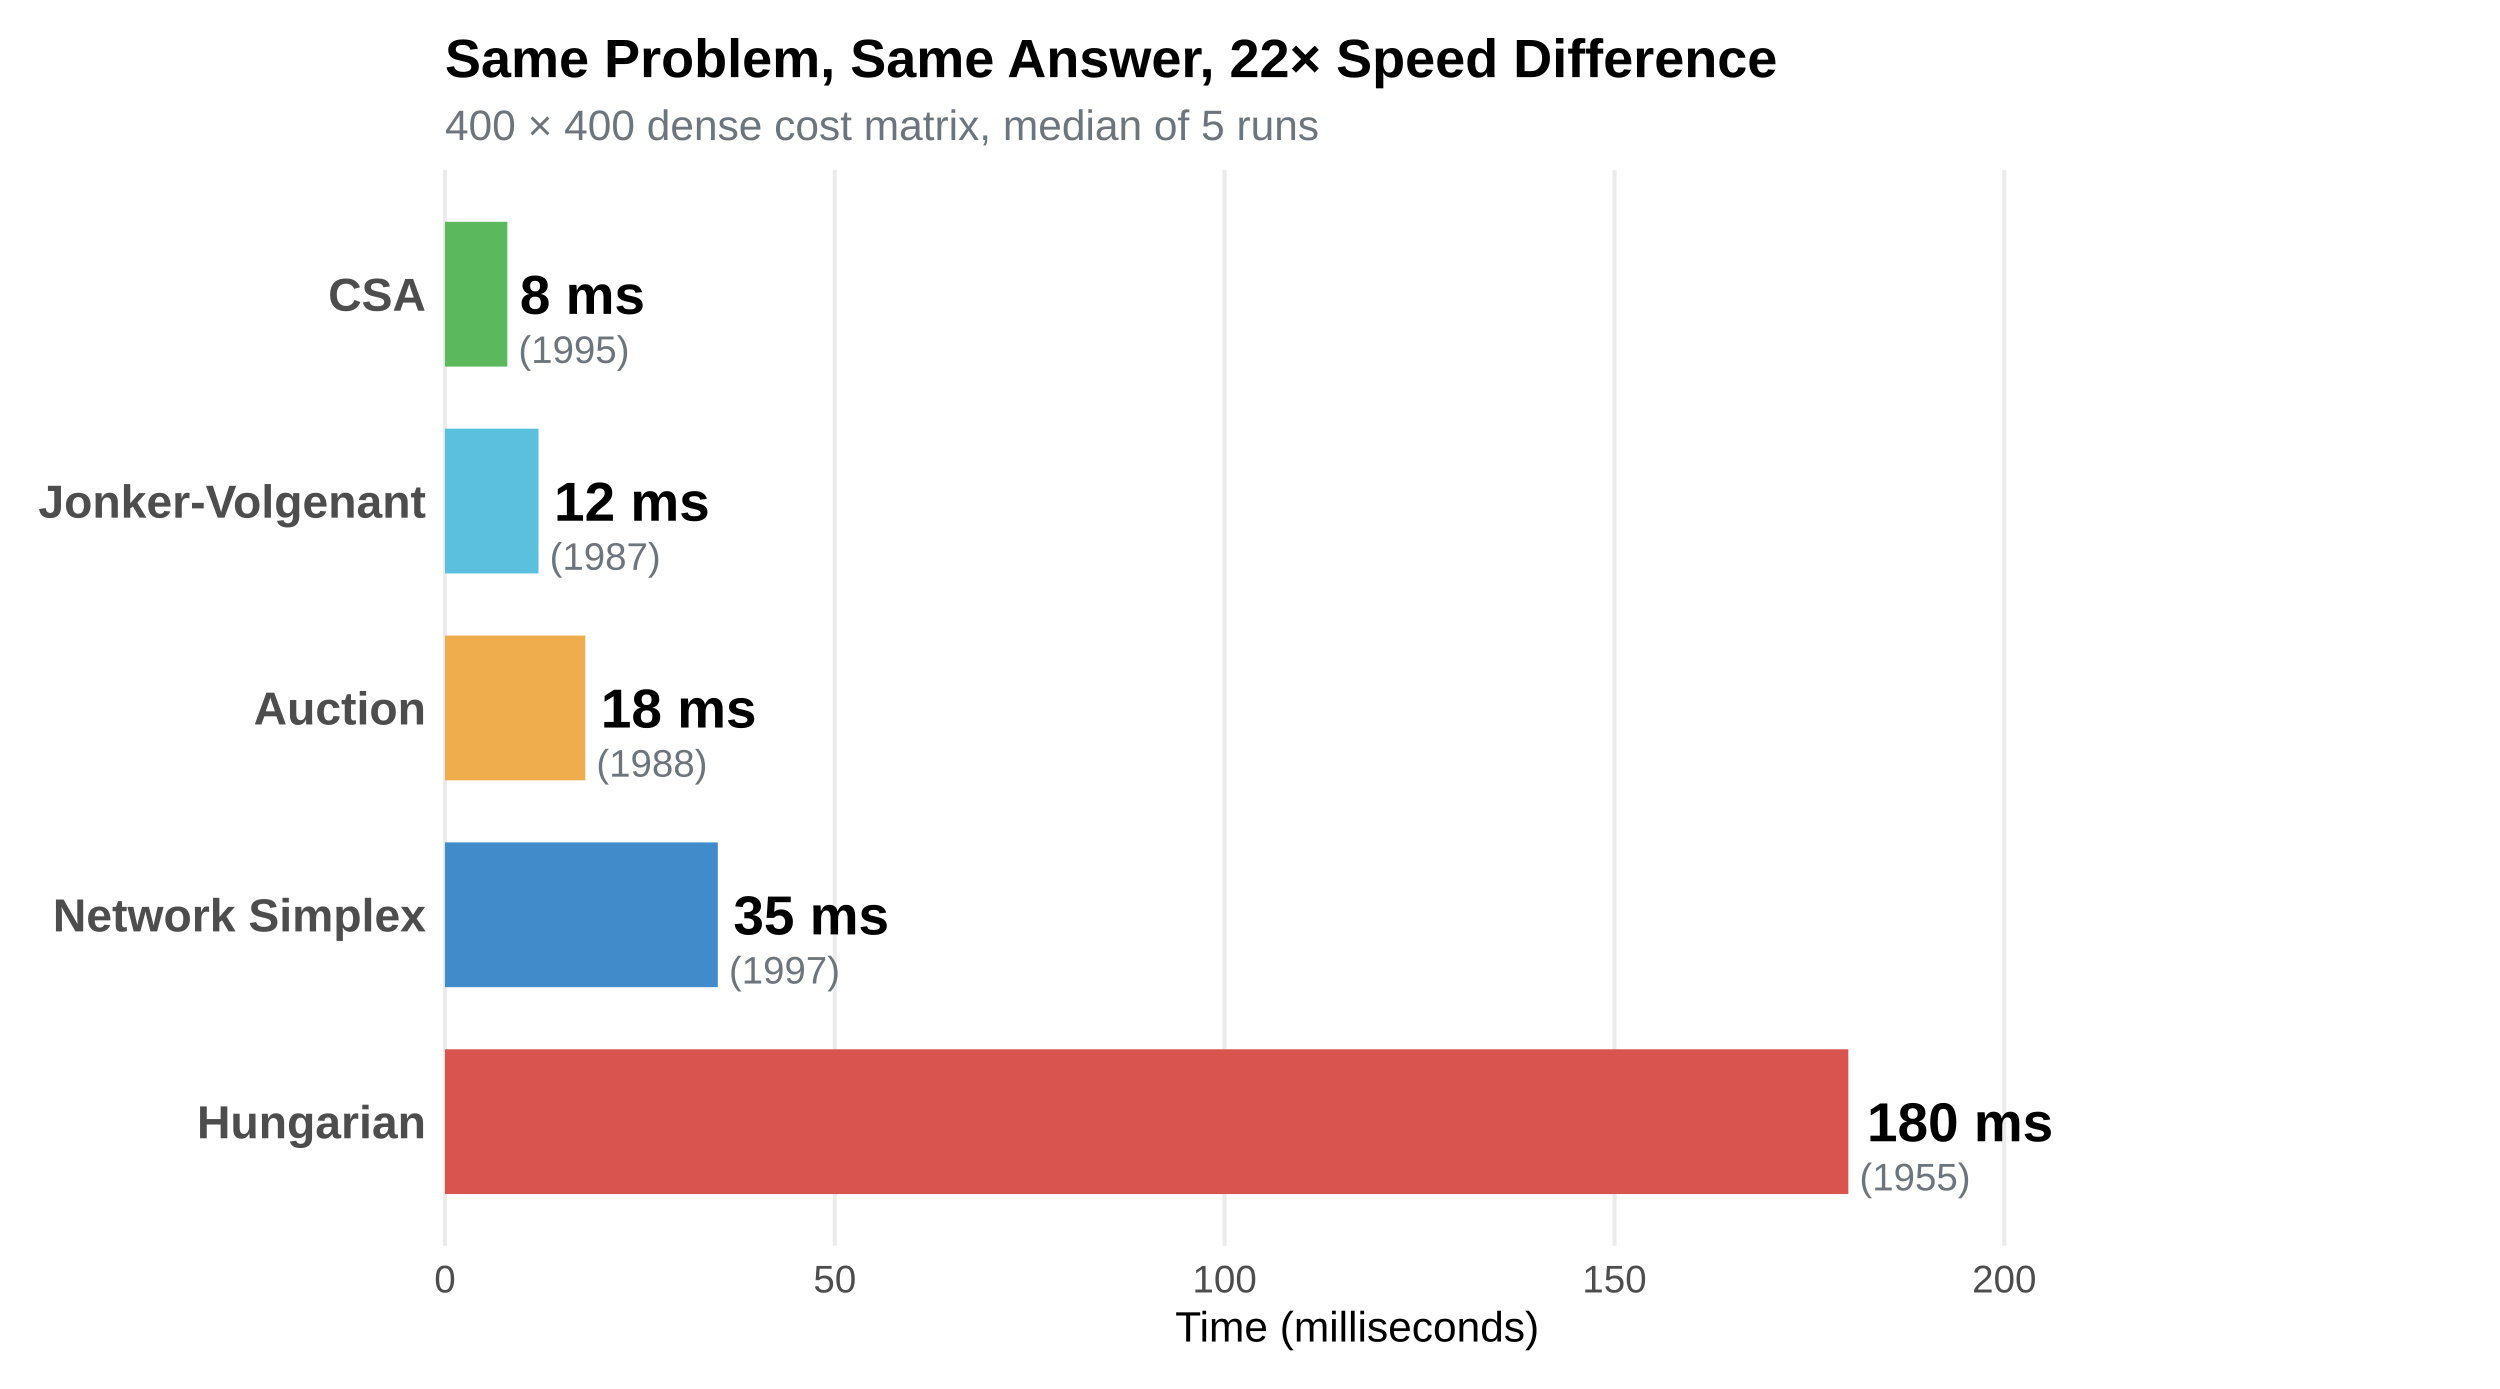
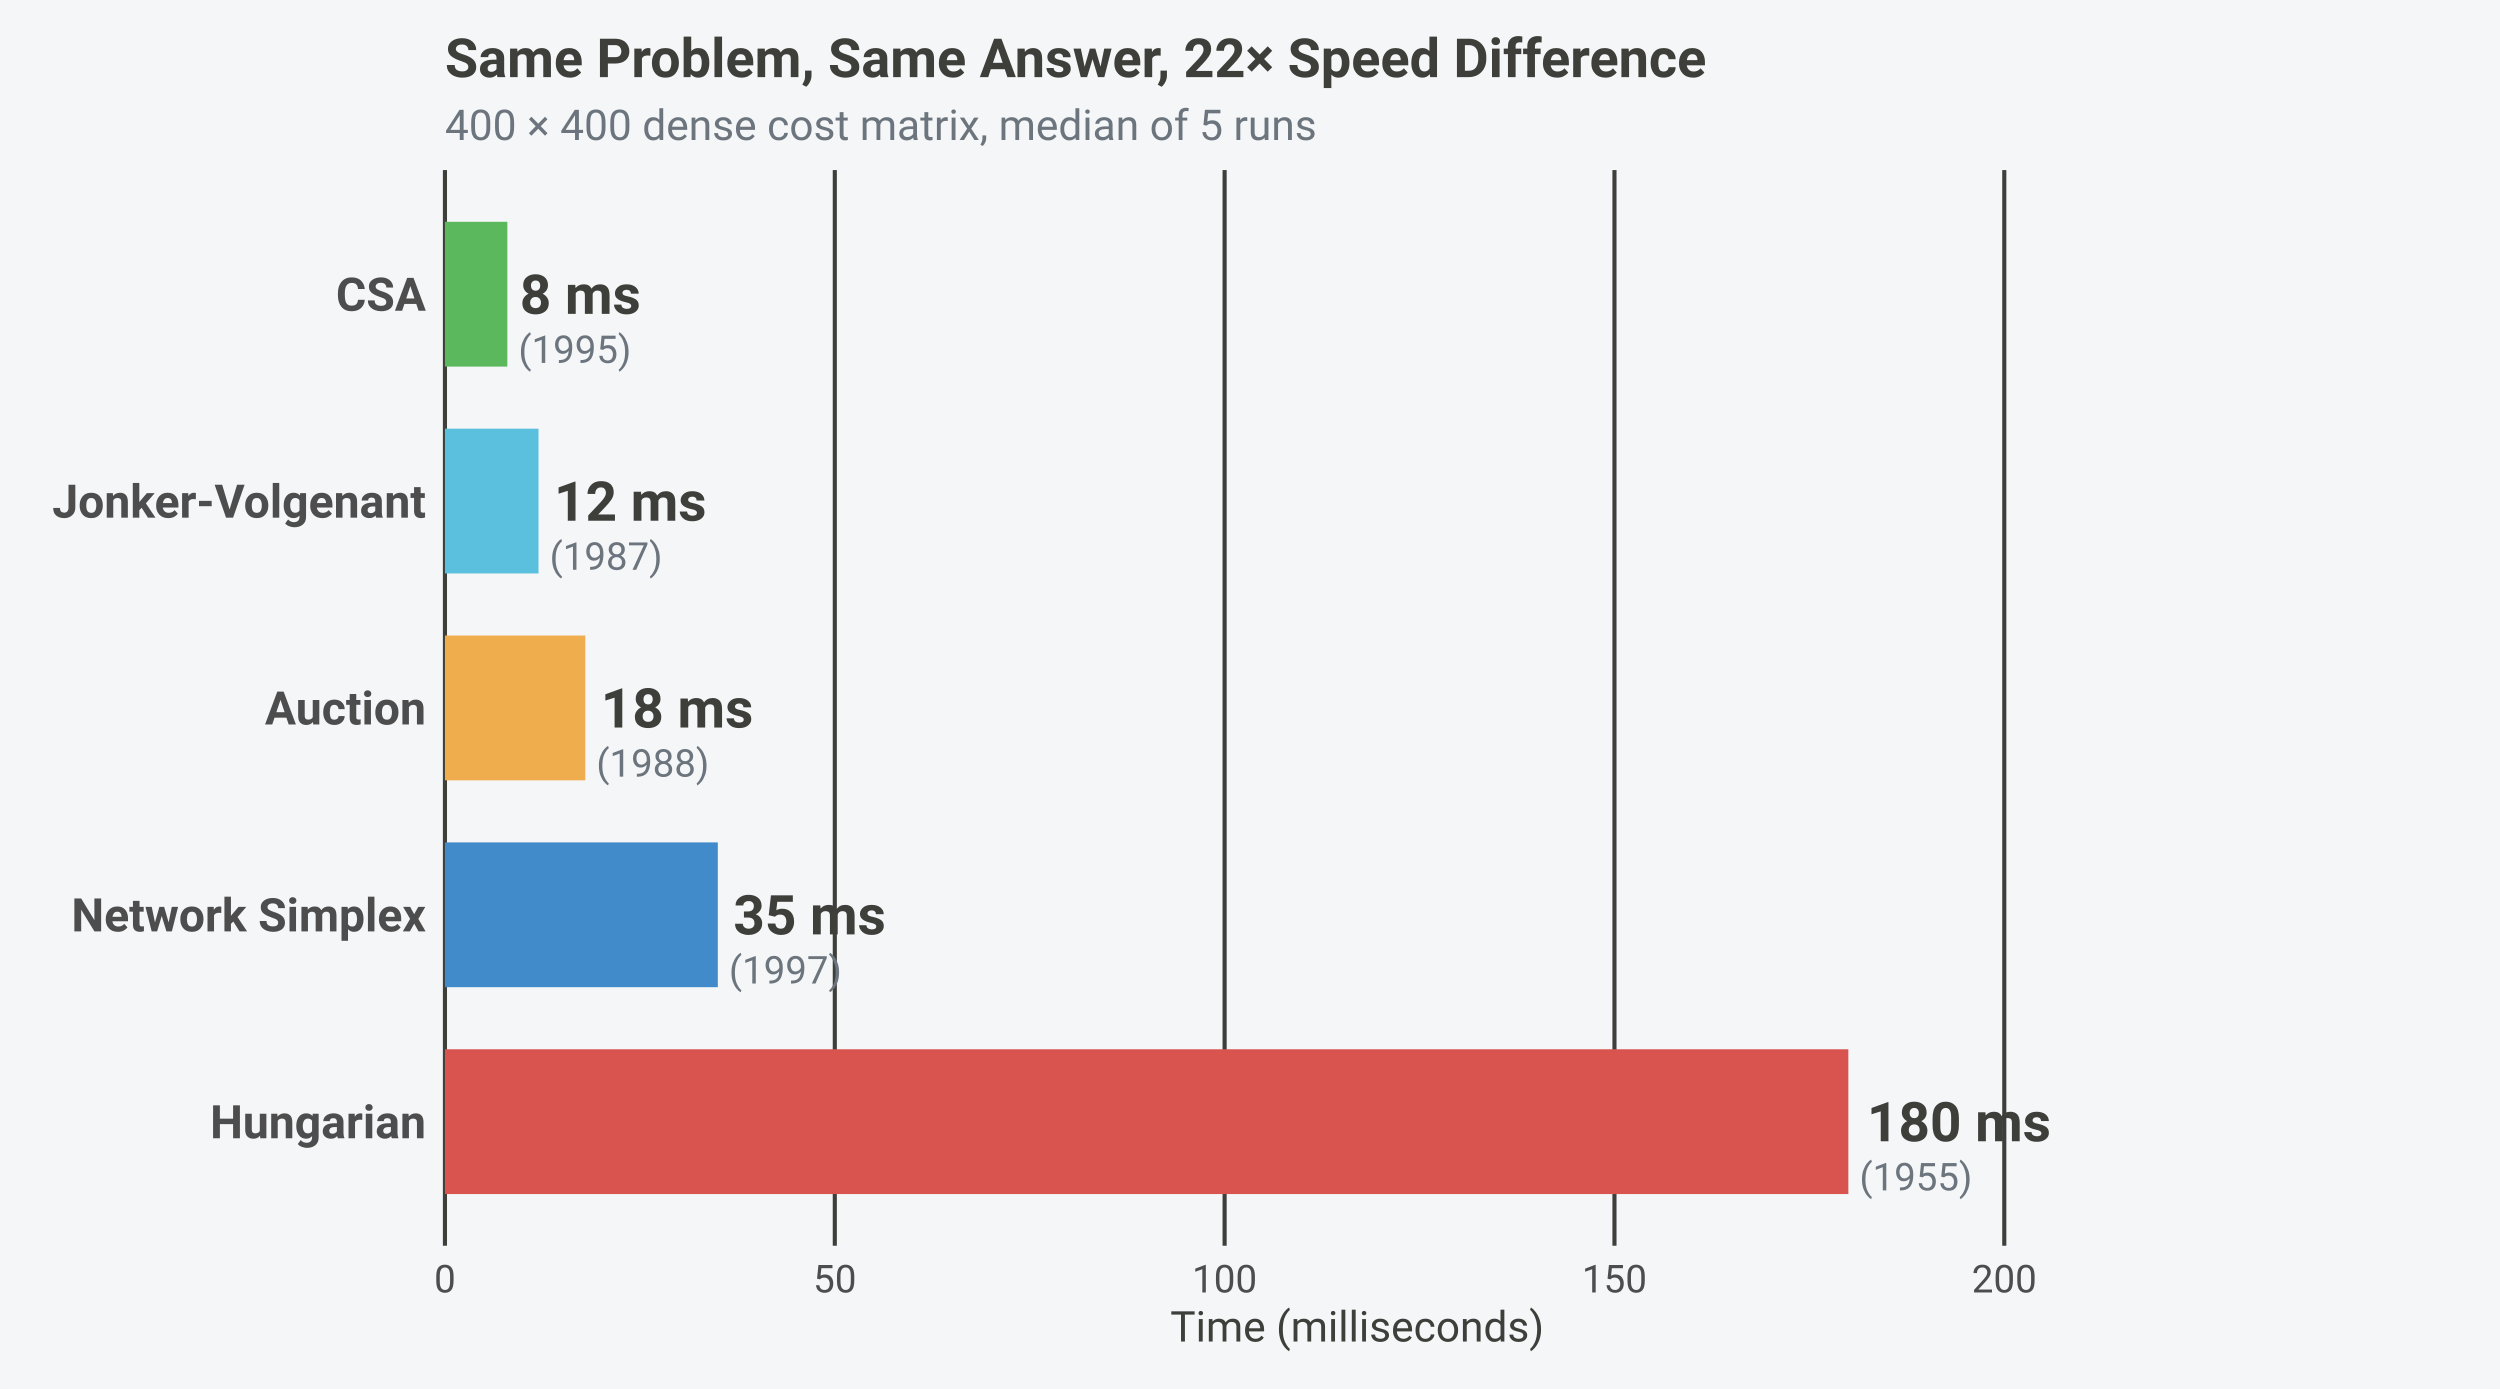
<svg xmlns="http://www.w3.org/2000/svg" width="648.00pt" height="360.00pt" viewBox="0 0 648.00 360.00">
  <g class="svglite">
    <defs>
      <style type="text/css">
-     .svglite line, .svglite polyline, .svglite polygon, .svglite path, .svglite rect, .svglite circle {
+     /* theme-aware-processed */
+     .svglite line, .svglite polyline, .svglite polygon, .svglite path, .svglite circle {
      fill: none;
-       stroke: #000000;
+       stroke: #3E3F3A;
+       stroke-linecap: round;
+       stroke-linejoin: round;
+       stroke-miterlimit: 10.00;
+     }
+     .svglite &gt; g &gt; rect {
+       fill: none;
+       stroke: #3E3F3A;
      stroke-linecap: round;
      stroke-linejoin: round;
      stroke-miterlimit: 10.00;
    }
    .svglite text {
      white-space: pre;
+       fill: #3E3F3A;
    }
    .svglite g.glyphgroup path {
      fill: inherit;
      stroke: none;
    }
  </style>
    </defs>
    <rect width="100%" height="100%" style="stroke: none; fill: #F5F6F8;" />
    <defs>
      <clipPath id="cpMC4wMHw2NDguMDB8MC4wMHwzNjAuMDA=">
        <rect x="0.00" y="0.00" width="648.00" height="360.00" />
      </clipPath>
    </defs>
    <g clip-path="url(#cpMC4wMHw2NDguMDB8MC4wMHwzNjAuMDA=)">
-       <rect x="0.00" y="0" width="648.00" height="360.00" style="stroke-width: 1.07; stroke: none; fill: #FFFFFF;" />
-       <polyline points="115.33,322.90 115.33,44.08 " style="stroke-width: 1.07; stroke: #EBEBEB; stroke-linecap: butt;" />
-       <polyline points="216.38,322.90 216.38,44.08 " style="stroke-width: 1.07; stroke: #EBEBEB; stroke-linecap: butt;" />
-       <polyline points="317.42,322.90 317.42,44.08 " style="stroke-width: 1.07; stroke: #EBEBEB; stroke-linecap: butt;" />
-       <polyline points="418.47,322.90 418.47,44.08 " style="stroke-width: 1.07; stroke: #EBEBEB; stroke-linecap: butt;" />
-       <polyline points="519.51,322.90 519.51,44.08 " style="stroke-width: 1.07; stroke: #EBEBEB; stroke-linecap: butt;" />
+       <rect rx="4" x="0.00" y="0" width="648.00" height="360.00" style="stroke-width: 1.07; stroke: none; fill: #F5F6F8;" />
+       <polyline points="115.33,322.90 115.33,44.08 " style="stroke-width: 1.07; stroke: #3E3F3A; stroke-linecap: butt;" />
+       <polyline points="216.38,322.90 216.38,44.08 " style="stroke-width: 1.07; stroke: #3E3F3A; stroke-linecap: butt;" />
+       <polyline points="317.42,322.90 317.42,44.08 " style="stroke-width: 1.07; stroke: #3E3F3A; stroke-linecap: butt;" />
+       <polyline points="418.47,322.90 418.47,44.08 " style="stroke-width: 1.07; stroke: #3E3F3A; stroke-linecap: butt;" />
+       <polyline points="519.51,322.90 519.51,44.08 " style="stroke-width: 1.07; stroke: #3E3F3A; stroke-linecap: butt;" />
      <rect x="115.33" y="271.97" width="363.76" height="37.53" style="stroke-width: 1.07; stroke: none; stroke-linecap: butt; stroke-linejoin: miter; fill: #D9534F;" />
      <rect x="115.33" y="111.11" width="24.25" height="37.53" style="stroke-width: 1.07; stroke: none; stroke-linecap: butt; stroke-linejoin: miter; fill: #5BC0DE;" />
      <rect x="115.33" y="164.73" width="36.38" height="37.53" style="stroke-width: 1.07; stroke: none; stroke-linecap: butt; stroke-linejoin: miter; fill: #F0AD4E;" />
      <rect x="115.33" y="57.49" width="16.17" height="37.53" style="stroke-width: 1.07; stroke: none; stroke-linecap: butt; stroke-linejoin: miter; fill: #5CB85C;" />
      <rect x="115.33" y="218.35" width="70.73" height="37.53" style="stroke-width: 1.07; stroke: none; stroke-linecap: butt; stroke-linejoin: miter; fill: #428BCA;" />
-       <text x="483.92" y="295.82" style="font-size: 14.23px; font-weight: bold; font-family: &quot;Arial&quot;;" textLength="48.22px" lengthAdjust="spacingAndGlyphs">180 ms</text>
-       <text x="143.61" y="134.97" style="font-size: 14.23px; font-weight: bold; font-family: &quot;Arial&quot;;" textLength="40.31px" lengthAdjust="spacingAndGlyphs">12 ms</text>
-       <text x="155.74" y="188.58" style="font-size: 14.23px; font-weight: bold; font-family: &quot;Arial&quot;;" textLength="40.31px" lengthAdjust="spacingAndGlyphs">18 ms</text>
-       <text x="134.74" y="81.35" style="font-size: 14.23px; font-weight: bold; font-family: &quot;Arial&quot;;" textLength="32.41px" lengthAdjust="spacingAndGlyphs">8 ms</text>
-       <text x="190.09" y="242.20" style="font-size: 14.23px; font-weight: bold; font-family: &quot;Arial&quot;;" textLength="40.31px" lengthAdjust="spacingAndGlyphs">35 ms</text>
-       <text x="481.97" y="308.55" style="font-size: 9.96px;fill: #6C757D; font-family: &quot;Arial&quot;;" textLength="28.75px" lengthAdjust="spacingAndGlyphs">(1955)</text>
-       <text x="142.46" y="147.69" style="font-size: 9.96px;fill: #6C757D; font-family: &quot;Arial&quot;;" textLength="28.75px" lengthAdjust="spacingAndGlyphs">(1987)</text>
-       <text x="154.58" y="201.31" style="font-size: 9.96px;fill: #6C757D; font-family: &quot;Arial&quot;;" textLength="28.75px" lengthAdjust="spacingAndGlyphs">(1988)</text>
-       <text x="134.37" y="94.08" style="font-size: 9.96px;fill: #6C757D; font-family: &quot;Arial&quot;;" textLength="28.75px" lengthAdjust="spacingAndGlyphs">(1995)</text>
-       <text x="188.94" y="254.93" style="font-size: 9.96px;fill: #6C757D; font-family: &quot;Arial&quot;;" textLength="28.75px" lengthAdjust="spacingAndGlyphs">(1997)</text>
-       <text x="110.40" y="295.03" text-anchor="end" style="font-size: 12.00px; font-weight: bold;fill: #4D4D4D; font-family: &quot;Arial&quot;;" textLength="59.33px" lengthAdjust="spacingAndGlyphs">Hungarian</text>
-       <text x="110.40" y="241.41" text-anchor="end" style="font-size: 12.00px; font-weight: bold;fill: #4D4D4D; font-family: &quot;Arial&quot;;" textLength="96.67px" lengthAdjust="spacingAndGlyphs">Network Simplex</text>
-       <text x="110.40" y="187.79" text-anchor="end" style="font-size: 12.00px; font-weight: bold;fill: #4D4D4D; font-family: &quot;Arial&quot;;" textLength="44.66px" lengthAdjust="spacingAndGlyphs">Auction</text>
-       <text x="110.40" y="134.17" text-anchor="end" style="font-size: 12.00px; font-weight: bold;fill: #4D4D4D; font-family: &quot;Arial&quot;;" textLength="100.44px" lengthAdjust="spacingAndGlyphs">Jonker-Volgenant</text>
-       <text x="110.40" y="80.55" text-anchor="end" style="font-size: 12.00px; font-weight: bold;fill: #4D4D4D; font-family: &quot;Arial&quot;;" textLength="25.34px" lengthAdjust="spacingAndGlyphs">CSA</text>
-       <text x="115.33" y="335.00" text-anchor="middle" style="font-size: 10.00px;fill: #4D4D4D; font-family: &quot;Arial&quot;;" textLength="5.56px" lengthAdjust="spacingAndGlyphs">0</text>
-       <text x="216.38" y="335.00" text-anchor="middle" style="font-size: 10.00px;fill: #4D4D4D; font-family: &quot;Arial&quot;;" textLength="11.12px" lengthAdjust="spacingAndGlyphs">50</text>
-       <text x="317.42" y="335.00" text-anchor="middle" style="font-size: 10.00px;fill: #4D4D4D; font-family: &quot;Arial&quot;;" textLength="16.69px" lengthAdjust="spacingAndGlyphs">100</text>
-       <text x="418.47" y="335.00" text-anchor="middle" style="font-size: 10.00px;fill: #4D4D4D; font-family: &quot;Arial&quot;;" textLength="16.69px" lengthAdjust="spacingAndGlyphs">150</text>
-       <text x="519.51" y="335.00" text-anchor="middle" style="font-size: 10.00px;fill: #4D4D4D; font-family: &quot;Arial&quot;;" textLength="16.69px" lengthAdjust="spacingAndGlyphs">200</text>
-       <text x="351.78" y="347.72" text-anchor="middle" style="font-size: 11.00px; font-family: &quot;Arial&quot;;" textLength="94.31px" lengthAdjust="spacingAndGlyphs">Time (milliseconds)</text>
-       <text x="115.33" y="36.29" style="font-size: 11.00px;fill: #6C757D; font-family: &quot;Arial&quot;;" textLength="226.73px" lengthAdjust="spacingAndGlyphs">400 × 400 dense cost matrix, median of 5 runs</text>
-       <text x="115.33" y="19.99" style="font-size: 14.00px; font-weight: bold; font-family: &quot;Arial&quot;;" textLength="345.31px" lengthAdjust="spacingAndGlyphs">Same Problem, Same Answer, 22× Speed Difference</text>
+       <text class="preserve-color" x="483.92" y="295.82" style="font-size: 14.23px; font-weight: bold; font-family: &quot;Roboto&quot;, -apple-system, BlinkMacSystemFont, &quot;Segoe UI&quot;, system-ui, sans-serif;" textLength="48.22px" lengthAdjust="spacingAndGlyphs">180 ms</text>
+       <text class="preserve-color" x="143.61" y="134.97" style="font-size: 14.23px; font-weight: bold; font-family: &quot;Roboto&quot;, -apple-system, BlinkMacSystemFont, &quot;Segoe UI&quot;, system-ui, sans-serif;" textLength="40.31px" lengthAdjust="spacingAndGlyphs">12 ms</text>
+       <text class="preserve-color" x="155.74" y="188.58" style="font-size: 14.23px; font-weight: bold; font-family: &quot;Roboto&quot;, -apple-system, BlinkMacSystemFont, &quot;Segoe UI&quot;, system-ui, sans-serif;" textLength="40.31px" lengthAdjust="spacingAndGlyphs">18 ms</text>
+       <text class="preserve-color" x="134.74" y="81.35" style="font-size: 14.23px; font-weight: bold; font-family: &quot;Roboto&quot;, -apple-system, BlinkMacSystemFont, &quot;Segoe UI&quot;, system-ui, sans-serif;" textLength="32.41px" lengthAdjust="spacingAndGlyphs">8 ms</text>
+       <text class="preserve-color" x="190.09" y="242.20" style="font-size: 14.23px; font-weight: bold; font-family: &quot;Roboto&quot;, -apple-system, BlinkMacSystemFont, &quot;Segoe UI&quot;, system-ui, sans-serif;" textLength="40.31px" lengthAdjust="spacingAndGlyphs">35 ms</text>
+       <text class="preserve-color" x="481.97" y="308.55" style="font-size: 9.96px;fill: #6C757D; font-family: &quot;Roboto&quot;, -apple-system, BlinkMacSystemFont, &quot;Segoe UI&quot;, system-ui, sans-serif;" textLength="28.75px" lengthAdjust="spacingAndGlyphs">(1955)</text>
+       <text class="preserve-color" x="142.46" y="147.69" style="font-size: 9.96px;fill: #6C757D; font-family: &quot;Roboto&quot;, -apple-system, BlinkMacSystemFont, &quot;Segoe UI&quot;, system-ui, sans-serif;" textLength="28.75px" lengthAdjust="spacingAndGlyphs">(1987)</text>
+       <text class="preserve-color" x="154.58" y="201.31" style="font-size: 9.96px;fill: #6C757D; font-family: &quot;Roboto&quot;, -apple-system, BlinkMacSystemFont, &quot;Segoe UI&quot;, system-ui, sans-serif;" textLength="28.75px" lengthAdjust="spacingAndGlyphs">(1988)</text>
+       <text class="preserve-color" x="134.37" y="94.08" style="font-size: 9.96px;fill: #6C757D; font-family: &quot;Roboto&quot;, -apple-system, BlinkMacSystemFont, &quot;Segoe UI&quot;, system-ui, sans-serif;" textLength="28.75px" lengthAdjust="spacingAndGlyphs">(1995)</text>
+       <text class="preserve-color" x="188.94" y="254.93" style="font-size: 9.96px;fill: #6C757D; font-family: &quot;Roboto&quot;, -apple-system, BlinkMacSystemFont, &quot;Segoe UI&quot;, system-ui, sans-serif;" textLength="28.75px" lengthAdjust="spacingAndGlyphs">(1997)</text>
+       <text class="preserve-color" x="110.40" y="295.03" text-anchor="end" style="font-size: 12.00px; font-weight: bold;fill: #4D4D4D; font-family: &quot;Roboto&quot;, -apple-system, BlinkMacSystemFont, &quot;Segoe UI&quot;, system-ui, sans-serif;" textLength="59.33px" lengthAdjust="spacingAndGlyphs">Hungarian</text>
+       <text class="preserve-color" x="110.40" y="241.41" text-anchor="end" style="font-size: 12.00px; font-weight: bold;fill: #4D4D4D; font-family: &quot;Roboto&quot;, -apple-system, BlinkMacSystemFont, &quot;Segoe UI&quot;, system-ui, sans-serif;" textLength="96.67px" lengthAdjust="spacingAndGlyphs">Network Simplex</text>
+       <text class="preserve-color" x="110.40" y="187.79" text-anchor="end" style="font-size: 12.00px; font-weight: bold;fill: #4D4D4D; font-family: &quot;Roboto&quot;, -apple-system, BlinkMacSystemFont, &quot;Segoe UI&quot;, system-ui, sans-serif;" textLength="44.66px" lengthAdjust="spacingAndGlyphs">Auction</text>
+       <text class="preserve-color" x="110.40" y="134.17" text-anchor="end" style="font-size: 12.00px; font-weight: bold;fill: #4D4D4D; font-family: &quot;Roboto&quot;, -apple-system, BlinkMacSystemFont, &quot;Segoe UI&quot;, system-ui, sans-serif;" textLength="100.44px" lengthAdjust="spacingAndGlyphs">Jonker-Volgenant</text>
+       <text class="preserve-color" x="110.40" y="80.55" text-anchor="end" style="font-size: 12.00px; font-weight: bold;fill: #4D4D4D; font-family: &quot;Roboto&quot;, -apple-system, BlinkMacSystemFont, &quot;Segoe UI&quot;, system-ui, sans-serif;" textLength="25.34px" lengthAdjust="spacingAndGlyphs">CSA</text>
+       <text x="115.33" y="335.00" text-anchor="middle" style="font-size: 10.00px;fill: #4D4D4D; font-family: &quot;Roboto&quot;, -apple-system, BlinkMacSystemFont, &quot;Segoe UI&quot;, system-ui, sans-serif;" textLength="5.56px" lengthAdjust="spacingAndGlyphs">0</text>
+       <text x="216.38" y="335.00" text-anchor="middle" style="font-size: 10.00px;fill: #4D4D4D; font-family: &quot;Roboto&quot;, -apple-system, BlinkMacSystemFont, &quot;Segoe UI&quot;, system-ui, sans-serif;" textLength="11.12px" lengthAdjust="spacingAndGlyphs">50</text>
+       <text x="317.42" y="335.00" text-anchor="middle" style="font-size: 10.00px;fill: #4D4D4D; font-family: &quot;Roboto&quot;, -apple-system, BlinkMacSystemFont, &quot;Segoe UI&quot;, system-ui, sans-serif;" textLength="16.69px" lengthAdjust="spacingAndGlyphs">100</text>
+       <text x="418.47" y="335.00" text-anchor="middle" style="font-size: 10.00px;fill: #4D4D4D; font-family: &quot;Roboto&quot;, -apple-system, BlinkMacSystemFont, &quot;Segoe UI&quot;, system-ui, sans-serif;" textLength="16.69px" lengthAdjust="spacingAndGlyphs">150</text>
+       <text x="519.51" y="335.00" text-anchor="middle" style="font-size: 10.00px;fill: #4D4D4D; font-family: &quot;Roboto&quot;, -apple-system, BlinkMacSystemFont, &quot;Segoe UI&quot;, system-ui, sans-serif;" textLength="16.69px" lengthAdjust="spacingAndGlyphs">200</text>
+       <text x="351.78" y="347.72" text-anchor="middle" style="font-size: 11.00px; font-family: &quot;Roboto&quot;, -apple-system, BlinkMacSystemFont, &quot;Segoe UI&quot;, system-ui, sans-serif;" textLength="94.31px" lengthAdjust="spacingAndGlyphs">Time (milliseconds)</text>
+       <text x="115.33" y="36.29" style="font-size: 11.00px;fill: #6C757D; font-family: &quot;Roboto&quot;, -apple-system, BlinkMacSystemFont, &quot;Segoe UI&quot;, system-ui, sans-serif;" textLength="226.73px" lengthAdjust="spacingAndGlyphs">400 × 400 dense cost matrix, median of 5 runs</text>
+       <text x="115.33" y="19.99" style="font-size: 14.00px; font-weight: bold; font-family: &quot;Roboto&quot;, -apple-system, BlinkMacSystemFont, &quot;Segoe UI&quot;, system-ui, sans-serif;" textLength="345.31px" lengthAdjust="spacingAndGlyphs">Same Problem, Same Answer, 22× Speed Difference</text>
    </g>
  </g>
</svg>
